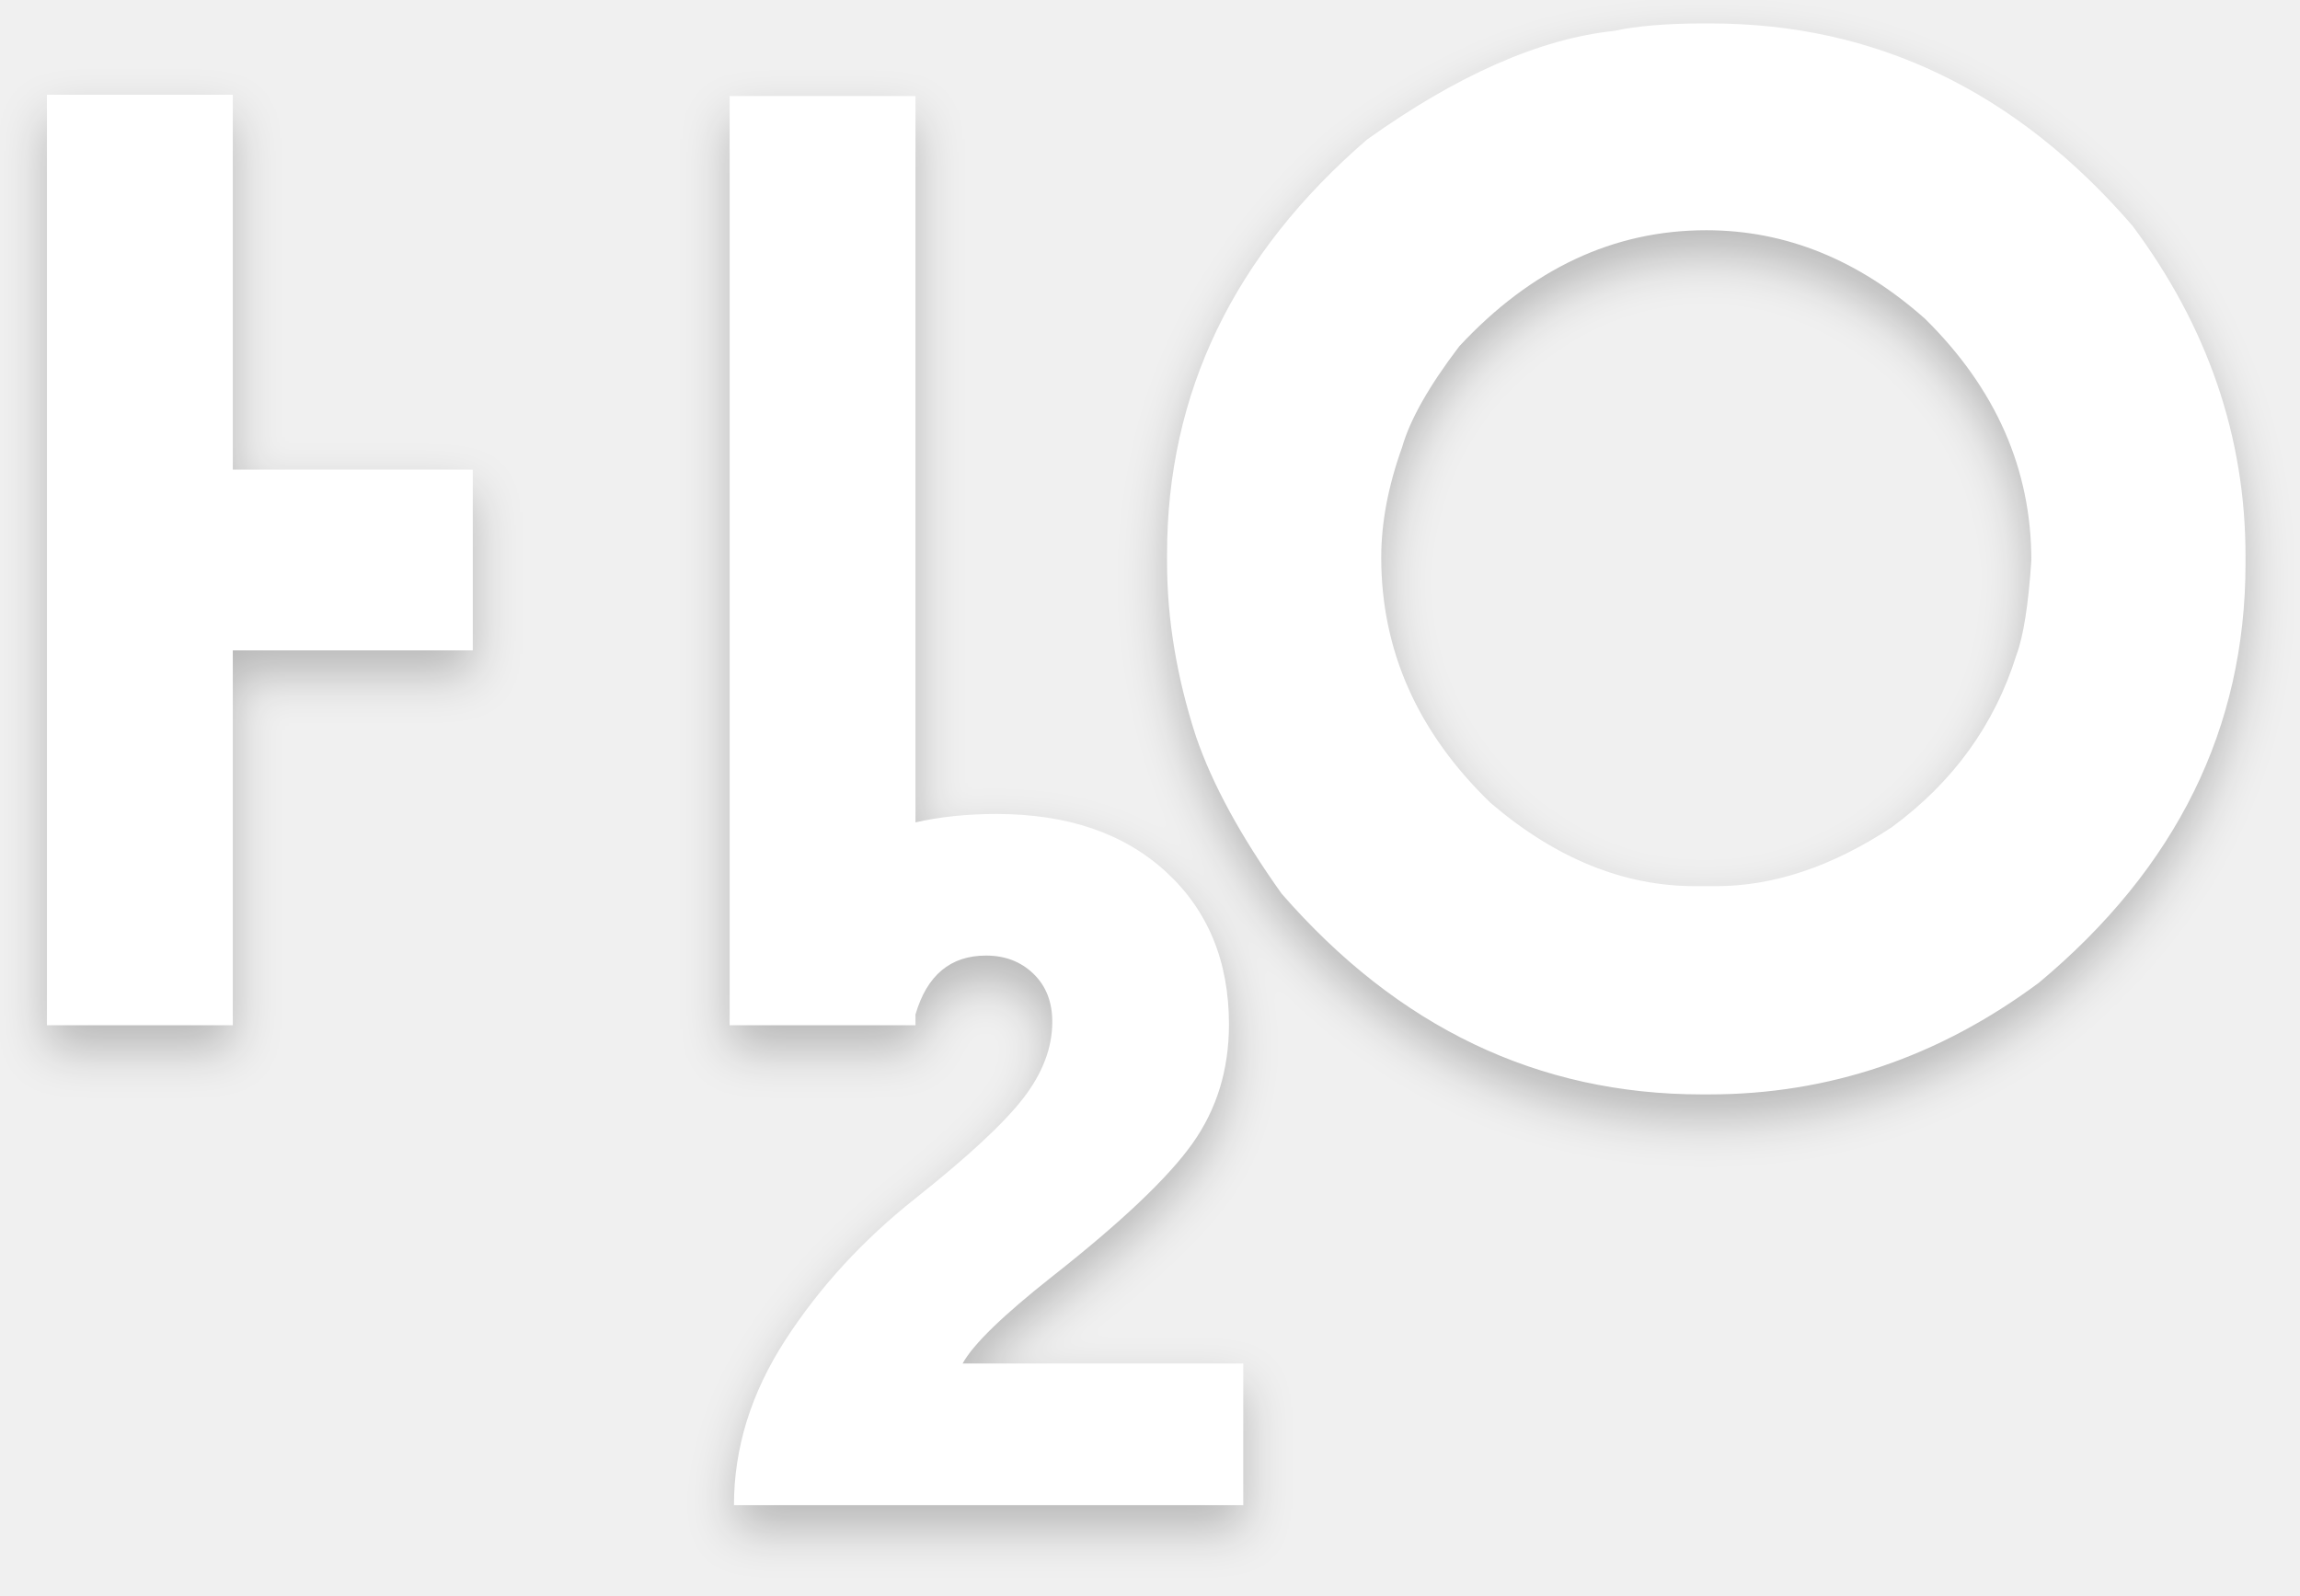
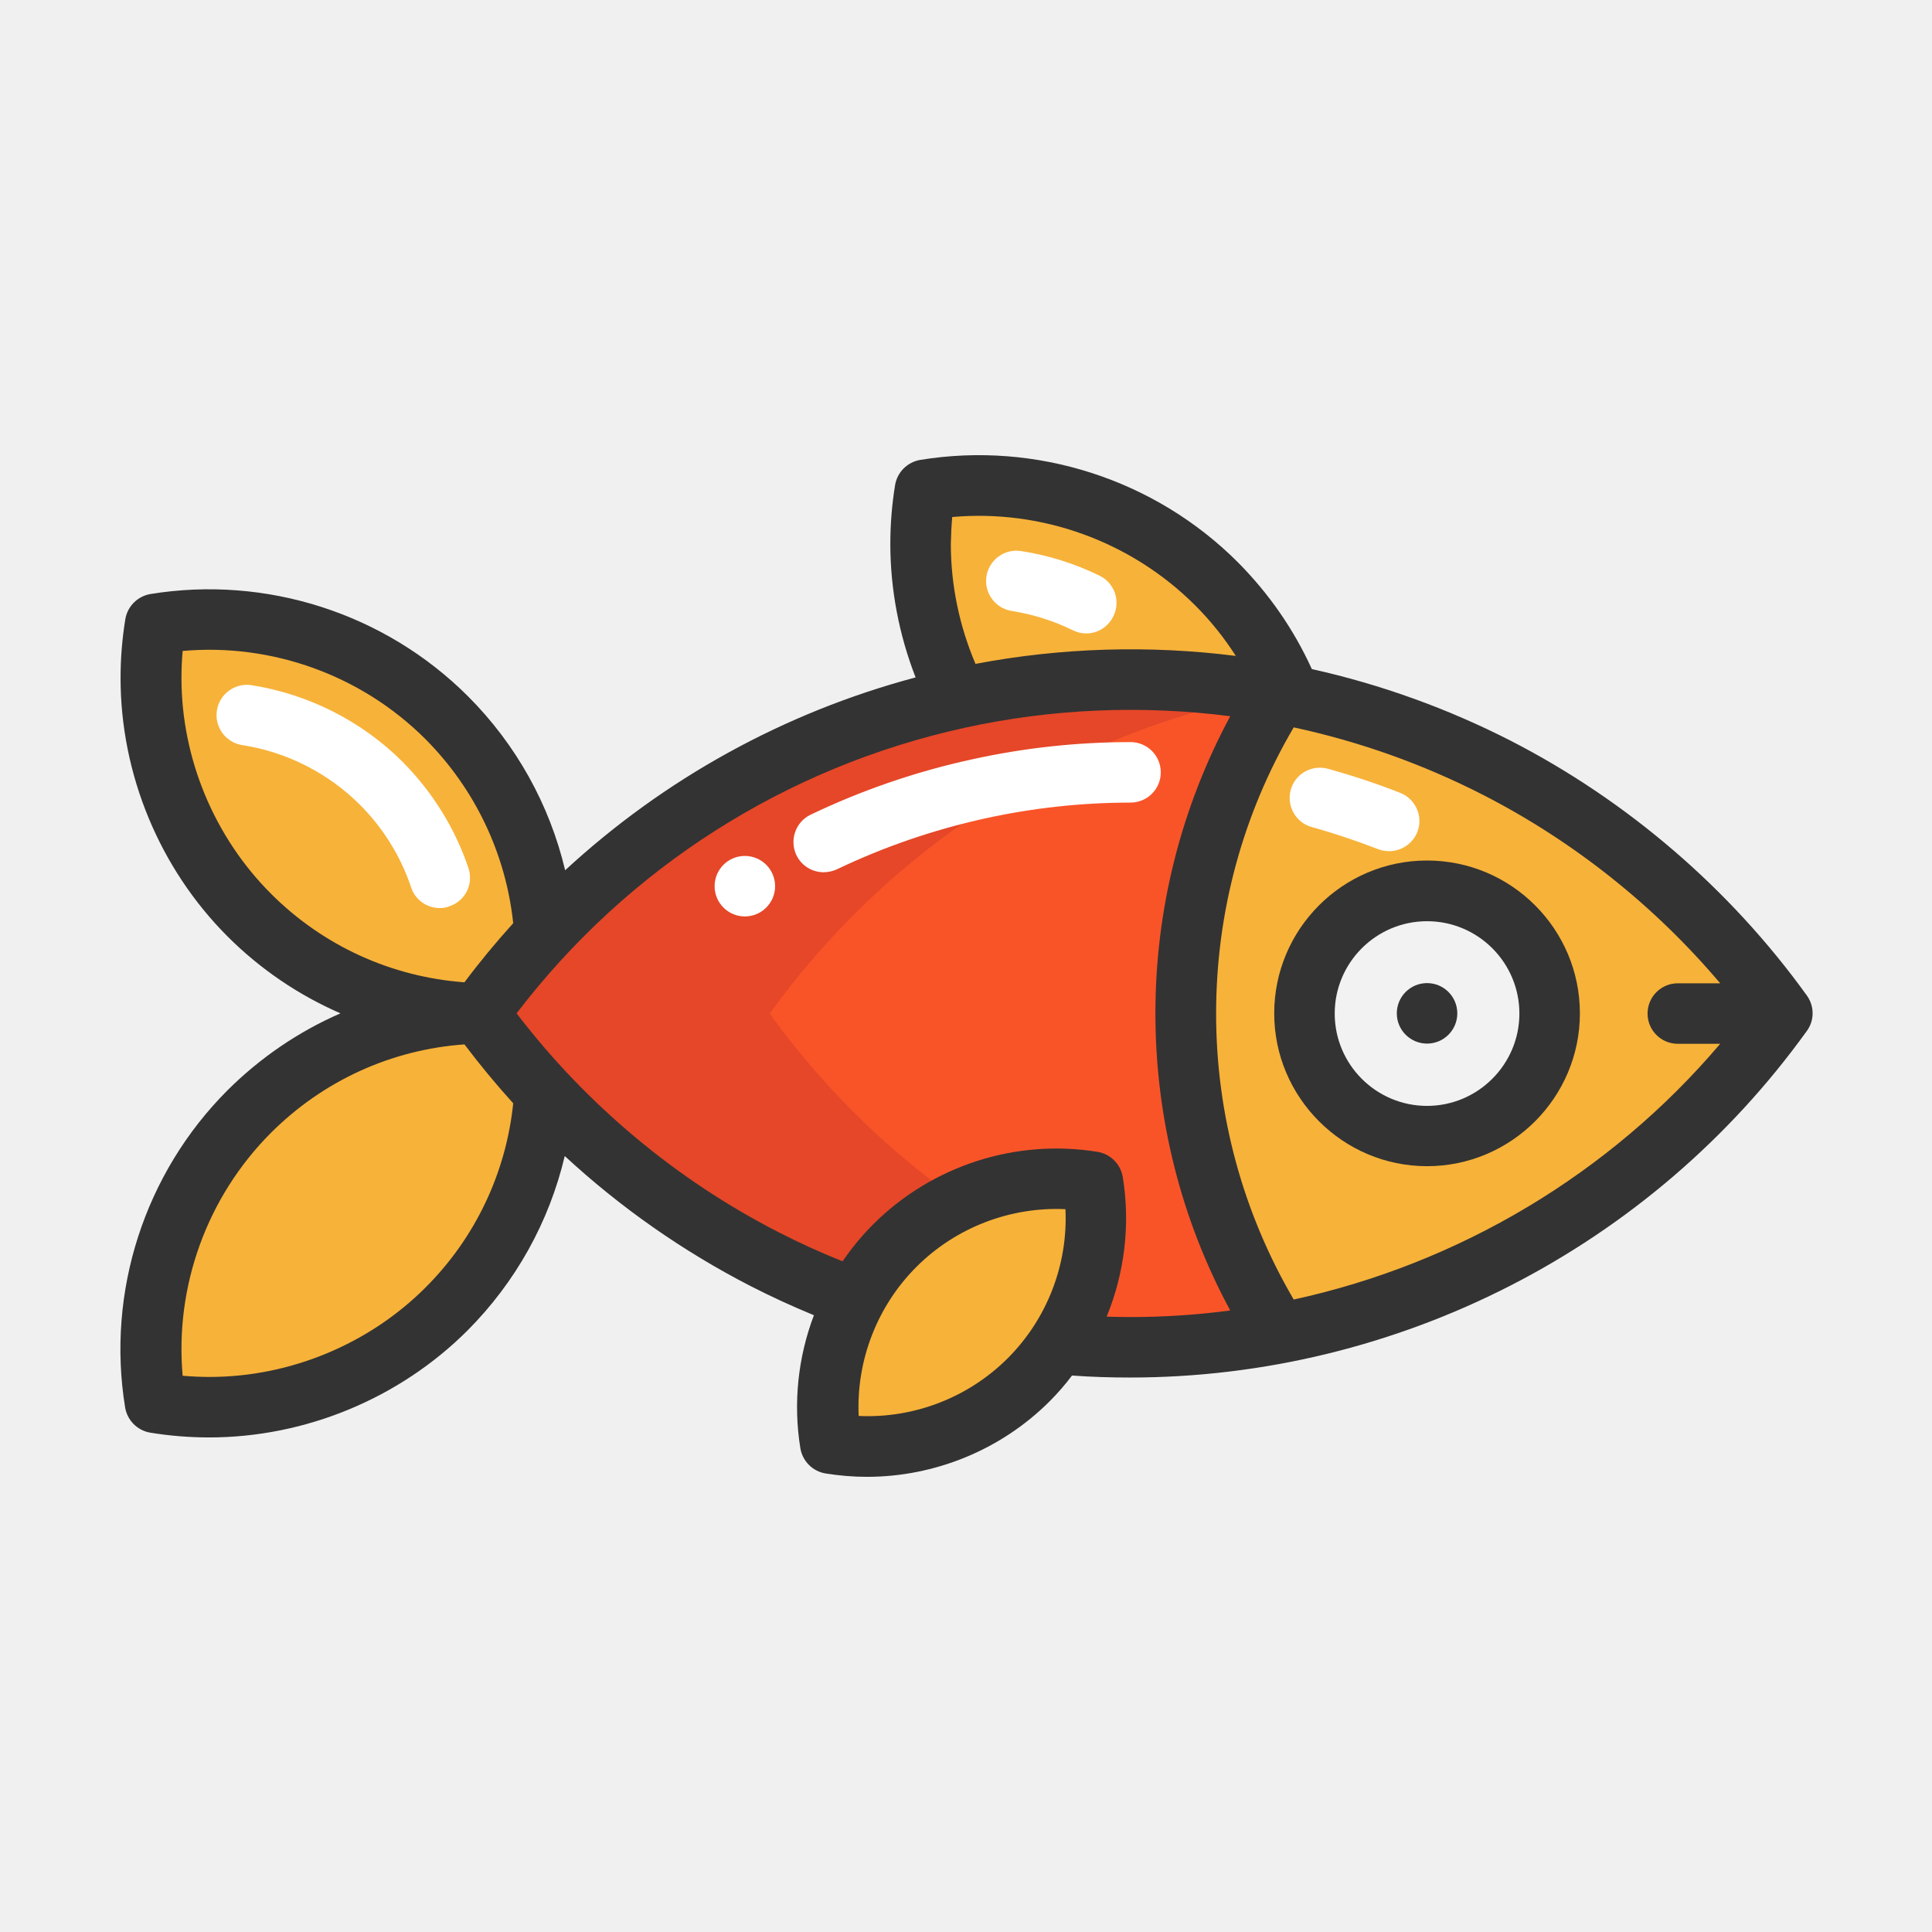
- <svg xmlns="http://www.w3.org/2000/svg" xmlns:xlink="http://www.w3.org/1999/xlink" width="98px" height="68px" viewBox="0 0 98 68" version="1.1">
+ <svg xmlns="http://www.w3.org/2000/svg" t="1515159939788" class="icon" style="" viewBox="0 0 1024 1024" version="1.1" p-id="16228" width="200" height="200">
  <defs>
-     <path d="M2,4.038 L9.919,4.038 L9.919,20.014 L20.145,20.014 L20.145,27.714 L9.919,27.714 L9.919,43.69 L2,43.69 L2,4.038 Z M39.008,35.045 L39.008,4.093 L31.089,4.093 L31.089,43.69 L39.008,43.69 L39.008,43.231 C39.495,41.558 40.497,40.721 42.013,40.721 C42.825,40.721 43.498,40.979 44.033,41.496 C44.569,42.013 44.836,42.696 44.836,43.545 C44.836,44.652 44.421,45.741 43.591,46.811 C42.76,47.881 41.229,49.302 38.996,51.074 C36.763,52.845 34.917,54.857 33.459,57.108 C32.002,59.359 31.273,61.703 31.273,64.139 L52.974,64.139 L52.974,58.105 L41.016,58.105 C41.459,57.293 42.732,56.056 44.836,54.395 C47.789,52.07 49.782,50.179 50.815,48.721 C51.849,47.263 52.365,45.574 52.365,43.655 C52.365,40.961 51.47,38.793 49.68,37.15 C47.89,35.508 45.482,34.687 42.456,34.687 C41.203,34.687 40.054,34.806 39.008,35.045 Z M72.575,1 L72.892,1 C79.907,1 85.897,3.873 90.862,9.62 C94.074,13.931 95.679,18.621 95.679,23.692 L95.679,24.009 C95.679,31.023 92.742,36.982 86.869,41.883 C82.601,45.053 77.921,46.637 72.829,46.637 L72.512,46.637 C65.54,46.637 59.571,43.785 54.606,38.08 C52.873,35.65 51.658,33.421 50.961,31.393 C50.137,28.858 49.725,26.375 49.725,23.945 L49.725,23.628 C49.725,16.741 52.567,10.846 58.25,5.944 C62.096,3.197 65.603,1.655 68.772,1.317 C69.744,1.106 71.012,1 72.575,1 Z M58.853,23.755 C58.853,27.727 60.406,31.213 63.511,34.214 C66.279,36.58 69.184,37.763 72.227,37.763 L73.114,37.763 C75.565,37.763 78.058,36.929 80.594,35.26 C83.214,33.337 84.988,30.886 85.918,27.907 C86.214,27.125 86.425,25.784 86.552,23.882 C86.552,19.994 85.041,16.561 82.02,13.582 C79.189,11.068 76.083,9.811 72.702,9.811 C68.751,9.811 65.244,11.459 62.18,14.755 C60.891,16.445 60.078,17.882 59.74,19.065 C59.148,20.713 58.853,22.276 58.853,23.755 Z" id="path-1" />
-     <filter x="-50%" y="-50%" width="200%" height="200%" filterUnits="objectBoundingBox" id="filter-2">
-       <feOffset dx="0" dy="1" in="SourceAlpha" result="shadowOffsetOuter1" />
-       <feGaussianBlur stdDeviation="1" in="shadowOffsetOuter1" result="shadowBlurOuter1" />
-       <feColorMatrix values="0 0 0 0 0   0 0 0 0 0   0 0 0 0 0  0 0 0 0.236 0" type="matrix" in="shadowBlurOuter1" />
-     </filter>
+     <style type="text/css" />
  </defs>
-   <g id="logo" stroke="none" stroke-width="1" fill="none" fill-rule="evenodd">
-     <g id="Combined-Shape">
-       <use fill="black" fill-opacity="1" filter="url(#filter-2)" xlink:href="#path-1" />
-       <use fill="#FFFFFF" fill-rule="evenodd" xlink:href="#path-1" />
-     </g>
-   </g>
+   <path d="M756.368 472.123c35.968 0 64.975 29.112 64.975 64.975s-29.112 64.975-64.975 64.975-64.975-29.112-64.975-64.975 29.007-64.975 64.975-64.975z" fill="#F2F2F2" p-id="16229" />
+   <path d="M644.666 309.369c17.193 17.193 30.378 37.339 39.133 59.279-2.004-0.422-4.009-0.844-6.012-1.16-25.631-4.852-52.001-7.278-78.581-7.278a425.174 425.174 0 0 0-91.345 9.915c-13.079-25.209-19.935-53.267-19.935-81.851 0-9.493 0.738-19.091 2.32-28.69 56.536-9.177 114.022 9.387 154.42 49.785z" fill="#F7B239" p-id="16230" />
+   <path d="M944.647 537.097a425.657 425.657 0 0 1-266.755 169.715c-31.221-49.047-49.364-107.166-49.364-169.61s18.037-120.562 49.364-169.61c2.004 0.422 4.009 0.738 6.012 1.16 38.289 7.7 75.101 20.674 109.487 38.289a424.206 424.206 0 0 1 151.256 130.055z m-123.304 0c0-35.863-29.112-64.975-64.975-64.975s-64.975 29.112-64.975 64.975 29.112 64.975 64.975 64.975c35.863 0.105 64.975-29.007 64.975-64.975z" fill="#F7B239" p-id="16231" />
+   <path d="M677.892 367.488c-31.221 49.047-49.364 107.271-49.364 169.61s18.037 120.668 49.364 169.61a422.993 422.993 0 0 1-78.581 7.383c-12.868 0-25.736-0.527-38.395-1.687 16.56-25.104 23.311-55.799 18.353-85.965a121.735 121.735 0 0 0-19.513-1.582c-31.749 0-62.655 12.552-85.438 35.441-8.438 8.438-15.4 17.931-20.885 28.163a433.255 433.255 0 0 1-48.098-20.991c-43.351-22.256-82.906-51.896-116.659-87.969-12.341-13.185-23.944-27.214-34.597-42.086h4.009-4.009c10.759-14.873 22.256-28.901 34.597-42.086 58.962-63.076 135.54-106.428 219.29-124.886a425.166 425.166 0 0 1 91.345-9.915c26.581-0.316 52.845 2.109 78.582 6.961z" fill="#F95428" p-id="16232" />
+   <path d="M442.569 579.289c-12.341-13.185-23.944-27.214-34.597-42.086h4.009-4.009c10.759-14.873 22.256-28.901 34.597-42.086 58.962-63.182 135.54-106.639 219.29-124.992a349.767 349.767 0 0 1 14.45-2.847c-25.209-4.641-51.052-7.067-77.105-7.067a425.174 425.174 0 0 0-91.345 9.915c-83.75 18.353-160.433 61.811-219.29 124.886-12.341 13.185-23.944 27.214-34.597 42.086h4.009-4.009c10.759 14.873 22.256 28.901 34.597 42.086 33.753 36.074 73.307 65.818 116.659 87.969 15.611 8.016 31.643 14.978 48.098 20.991 5.485-10.232 12.552-19.724 20.885-28.163 9.915-9.915 21.413-17.931 33.859-23.838-23.522-16.456-45.567-35.547-65.502-56.854z" fill="#E54728" p-id="16233" />
+   <path d="M579.269 626.332c4.958 30.272-1.793 60.966-18.353 85.965-4.43 6.75-9.599 13.079-15.4 18.88-22.889 22.889-53.688 35.441-85.438 35.441-6.434 0-12.974-0.527-19.513-1.582-4.325-26.687 0.422-53.583 12.868-76.788 5.485-10.232 12.552-19.724 20.885-28.163 22.889-22.889 53.688-35.441 85.438-35.441 6.54 0.105 12.974 0.633 19.513 1.687zM288.57 494.906a418.326 418.326 0 0 0-34.597 42.191 177.9 177.9 0 0 1-121.723-52.107c-33.648-33.542-52.107-78.898-52.107-125.73 0-9.493 0.738-19.091 2.32-28.69 56.431-9.177 113.916 9.283 154.42 49.785 30.907 31.01 49.049 71.831 51.686 114.55zM288.57 579.289c-2.742 42.719-20.78 83.644-51.685 114.55-33.648 33.542-79.003 52.107-125.73 52.107-9.493 0-19.091-0.738-28.69-2.32-9.177-56.431 9.283-113.916 49.785-154.315 32.593-32.699 76.366-51.052 121.723-52.107 10.759 14.871 22.256 28.9 34.597 42.085z" fill="#F7B239" p-id="16234" />
+   <path d="M436.557 462.313c-6.012 0-11.708-3.376-14.45-9.072-3.798-8.016-0.422-17.615 7.489-21.413 27.108-12.974 55.904-22.889 85.438-29.323 27.636-6.118 55.903-9.177 84.172-9.177 8.861 0 16.033 7.172 16.033 16.033s-7.172 16.033-16.033 16.033a359.506 359.506 0 0 0-77.316 8.438c-27.214 6.012-53.583 15.084-78.476 27.003-2.217 0.95-4.537 1.477-6.857 1.477zM233.089 481.299c-6.75 0-12.974-4.219-15.189-10.97-5.485-16.455-14.873-31.538-27.214-43.879-16.666-16.666-38.817-27.952-62.338-31.538-8.754-1.371-14.767-9.599-13.395-18.353s9.599-14.767 18.353-13.395c30.167 4.747 58.541 19.091 80.059 40.609 15.717 15.822 27.847 35.23 34.913 56.326 2.847 8.438-1.687 17.509-10.126 20.251-1.686 0.737-3.375 0.948-5.062 0.948zM575.683 335.738c-2.32 0-4.747-0.527-7.067-1.687-10.232-5.063-21.202-8.438-32.382-10.232-8.754-1.371-14.766-9.599-13.395-18.353 1.371-8.754 9.599-14.767 18.353-13.395 14.45 2.215 28.479 6.645 41.664 13.079 7.911 3.903 11.181 13.501 7.278 21.413-2.847 5.907-8.543 9.176-14.45 9.176zM736.222 451.132c-1.898 0-3.903-0.316-5.801-1.055-11.497-4.43-23.311-8.438-35.124-11.708-8.543-2.32-13.501-11.181-11.181-19.724s11.181-13.501 19.724-11.181c12.868 3.587 25.736 7.805 38.289 12.763 8.227 3.27 12.341 12.552 9.071 20.78-2.531 6.328-8.543 10.125-14.977 10.125z" fill="#FFFFFF" p-id="16235" />
+   <path d="M394.788 469.696m-16.033 0a16.033 16.033 0 1 0 32.066 0 16.033 16.033 0 1 0-32.066 0Z" fill="#FFFFFF" p-id="16236" />
+   <path d="M957.727 527.709c-40.715-56.537-95.036-103.264-157.058-135.118a443.264 443.264 0 0 0-105.373-37.972c-9.599-21.096-22.783-40.082-39.238-56.642-43.985-43.985-106.955-64.237-168.344-54.216-6.75 1.16-12.13 6.434-13.29 13.29a193.811 193.811 0 0 0-2.531 31.221c0 24.154 4.641 48.309 13.395 70.776-69.721 18.564-133.325 53.794-185.748 102.208a193.48 193.48 0 0 0-51.474-92.189c-43.984-43.985-106.955-64.237-168.344-54.216-6.75 1.16-12.13 6.434-13.29 13.29a193.811 193.811 0 0 0-2.531 31.221c0 51.052 20.674 100.943 56.748 137.016a194.198 194.198 0 0 0 59.806 40.715c-22.045 9.599-42.297 23.311-59.806 40.715-43.985 43.986-64.342 106.852-54.321 168.24 1.16 6.75 6.434 12.13 13.29 13.29a193.811 193.811 0 0 0 31.221 2.531c51.052 0 100.943-20.674 137.016-56.748 25.525-25.631 43.246-57.592 51.474-92.4a444.507 444.507 0 0 0 98.201 68.772c11.075 5.696 22.362 10.864 33.859 15.611-8.438 22.256-11.075 46.622-7.172 70.565 1.16 6.75 6.434 12.13 13.29 13.29 7.278 1.16 14.661 1.793 21.94 1.793 35.968 0 71.092-14.239 96.935-40.082a130.029 130.029 0 0 0 11.814-13.606c10.126 0.738 20.462 1.055 30.694 1.055 142.079 0 276.037-68.667 358.733-183.638 4.113-5.589 4.113-13.078 0.105-18.774zM504.696 274.034c47.36-4.219 94.72 12.868 128.684 46.727 8.227 8.227 15.506 17.299 21.623 26.897-45.672-5.801-92.61-4.43-137.965 4.219-8.543-20.041-13.079-41.769-13.079-63.604 0.104-4.748 0.315-9.493 0.737-14.24z m-408.518 85.332c0-4.747 0.211-9.493 0.633-14.345 47.36-4.219 94.825 12.868 128.684 46.727 26.264 26.369 42.613 60.755 46.516 97.568-9.072 10.021-17.72 20.462-25.842 31.327-38.711-2.847-74.89-19.302-102.525-46.938-30.168-30.167-47.466-71.831-47.466-114.339z m129.317 323.081c-30.061 30.061-71.831 47.36-114.338 47.36-4.747 0-9.493-0.211-14.345-0.633-4.219-47.36 12.868-94.72 46.727-128.684 27.636-27.636 63.815-44.196 102.63-46.938a455.536 455.536 0 0 0 25.842 31.221c-3.798 36.918-20.147 71.41-46.516 97.674z m308.63 37.446c-20.885 20.885-49.785 31.96-79.003 30.589-1.371-29.218 9.704-58.119 30.589-79.003 20.885-20.885 49.785-31.96 79.003-30.589 1.372 29.322-9.703 58.118-30.589 79.003z m52.423-22.045c9.493-23.1 12.657-48.836 8.543-74.046-1.16-6.75-6.434-12.13-13.29-13.29-43.351-7.067-87.758 7.278-118.874 38.289-6.118 6.118-11.497 12.657-16.349 19.724a396.607 396.607 0 0 1-34.07-15.506c-54.005-27.636-101.786-67.611-138.705-115.921 58.752-76.999 142.607-130.582 237.537-151.362 45.989-10.126 94.087-12.13 140.708-6.118-25.947 48.203-39.66 102.103-39.66 157.48 0 55.27 13.606 109.276 39.66 157.48-17.404 2.32-35.019 3.481-52.845 3.481-4.112 0-8.437-0.105-12.656-0.211z m99.15-9.071c-26.897-45.883-41.137-97.99-41.137-151.573s14.134-105.795 41.137-151.678a409.346 409.346 0 0 1 100.31 35.757c47.993 24.576 90.923 58.752 125.73 99.888h-22.467c-8.861 0-16.033 7.172-16.033 16.033s7.172 16.033 16.033 16.033h22.467c-58.54 68.982-138.387 116.448-226.04 135.54z" fill="#333333" p-id="16237" />
+   <path d="M756.368 456.09c-44.723 0-81.008 36.39-81.008 81.008s36.39 81.008 81.008 81.008 81.008-36.39 81.008-81.008-36.284-81.008-81.008-81.008z m0 130.055c-27.003 0-48.942-21.94-48.942-48.942 0-27.003 21.94-48.942 48.942-48.942 27.003 0 48.942 21.94 48.942 48.942 0 26.896-21.939 48.942-48.942 48.942z" fill="#333333" p-id="16238" />
+   <path d="M756.368 537.097m-16.033 0a16.033 16.033 0 1 0 32.066 0 16.033 16.033 0 1 0-32.066 0Z" fill="#333333" p-id="16239" />
</svg>
